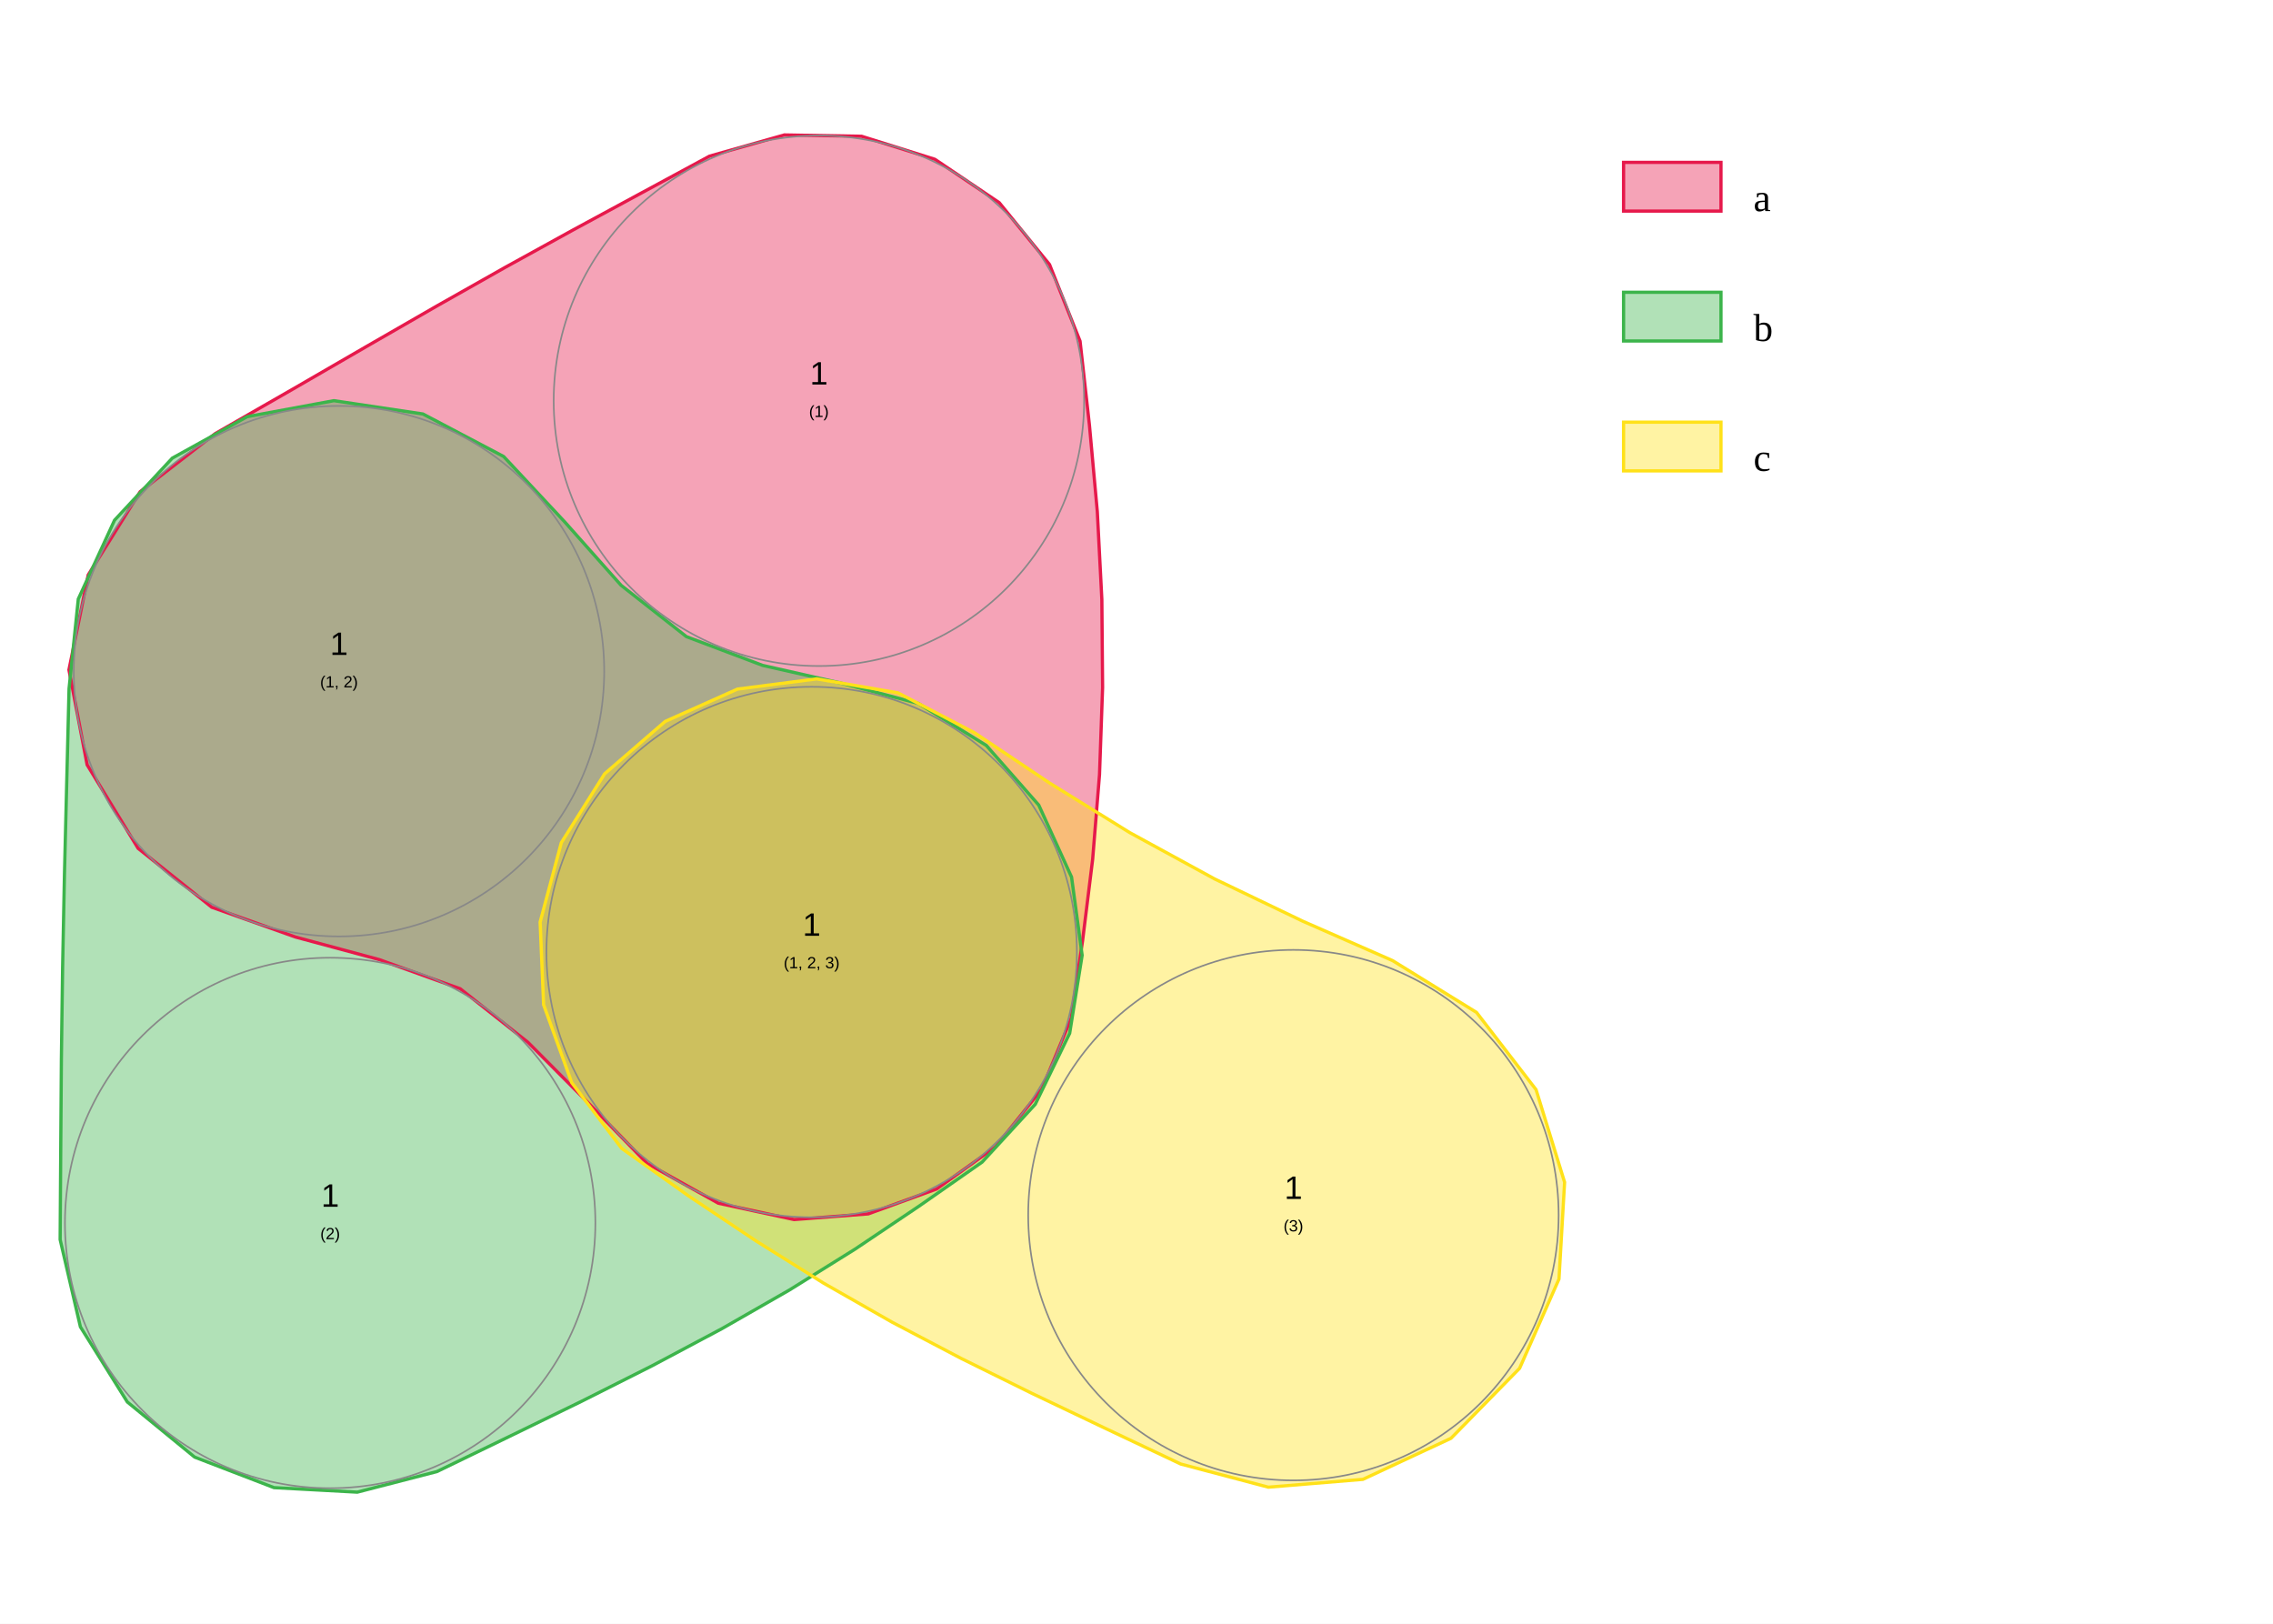
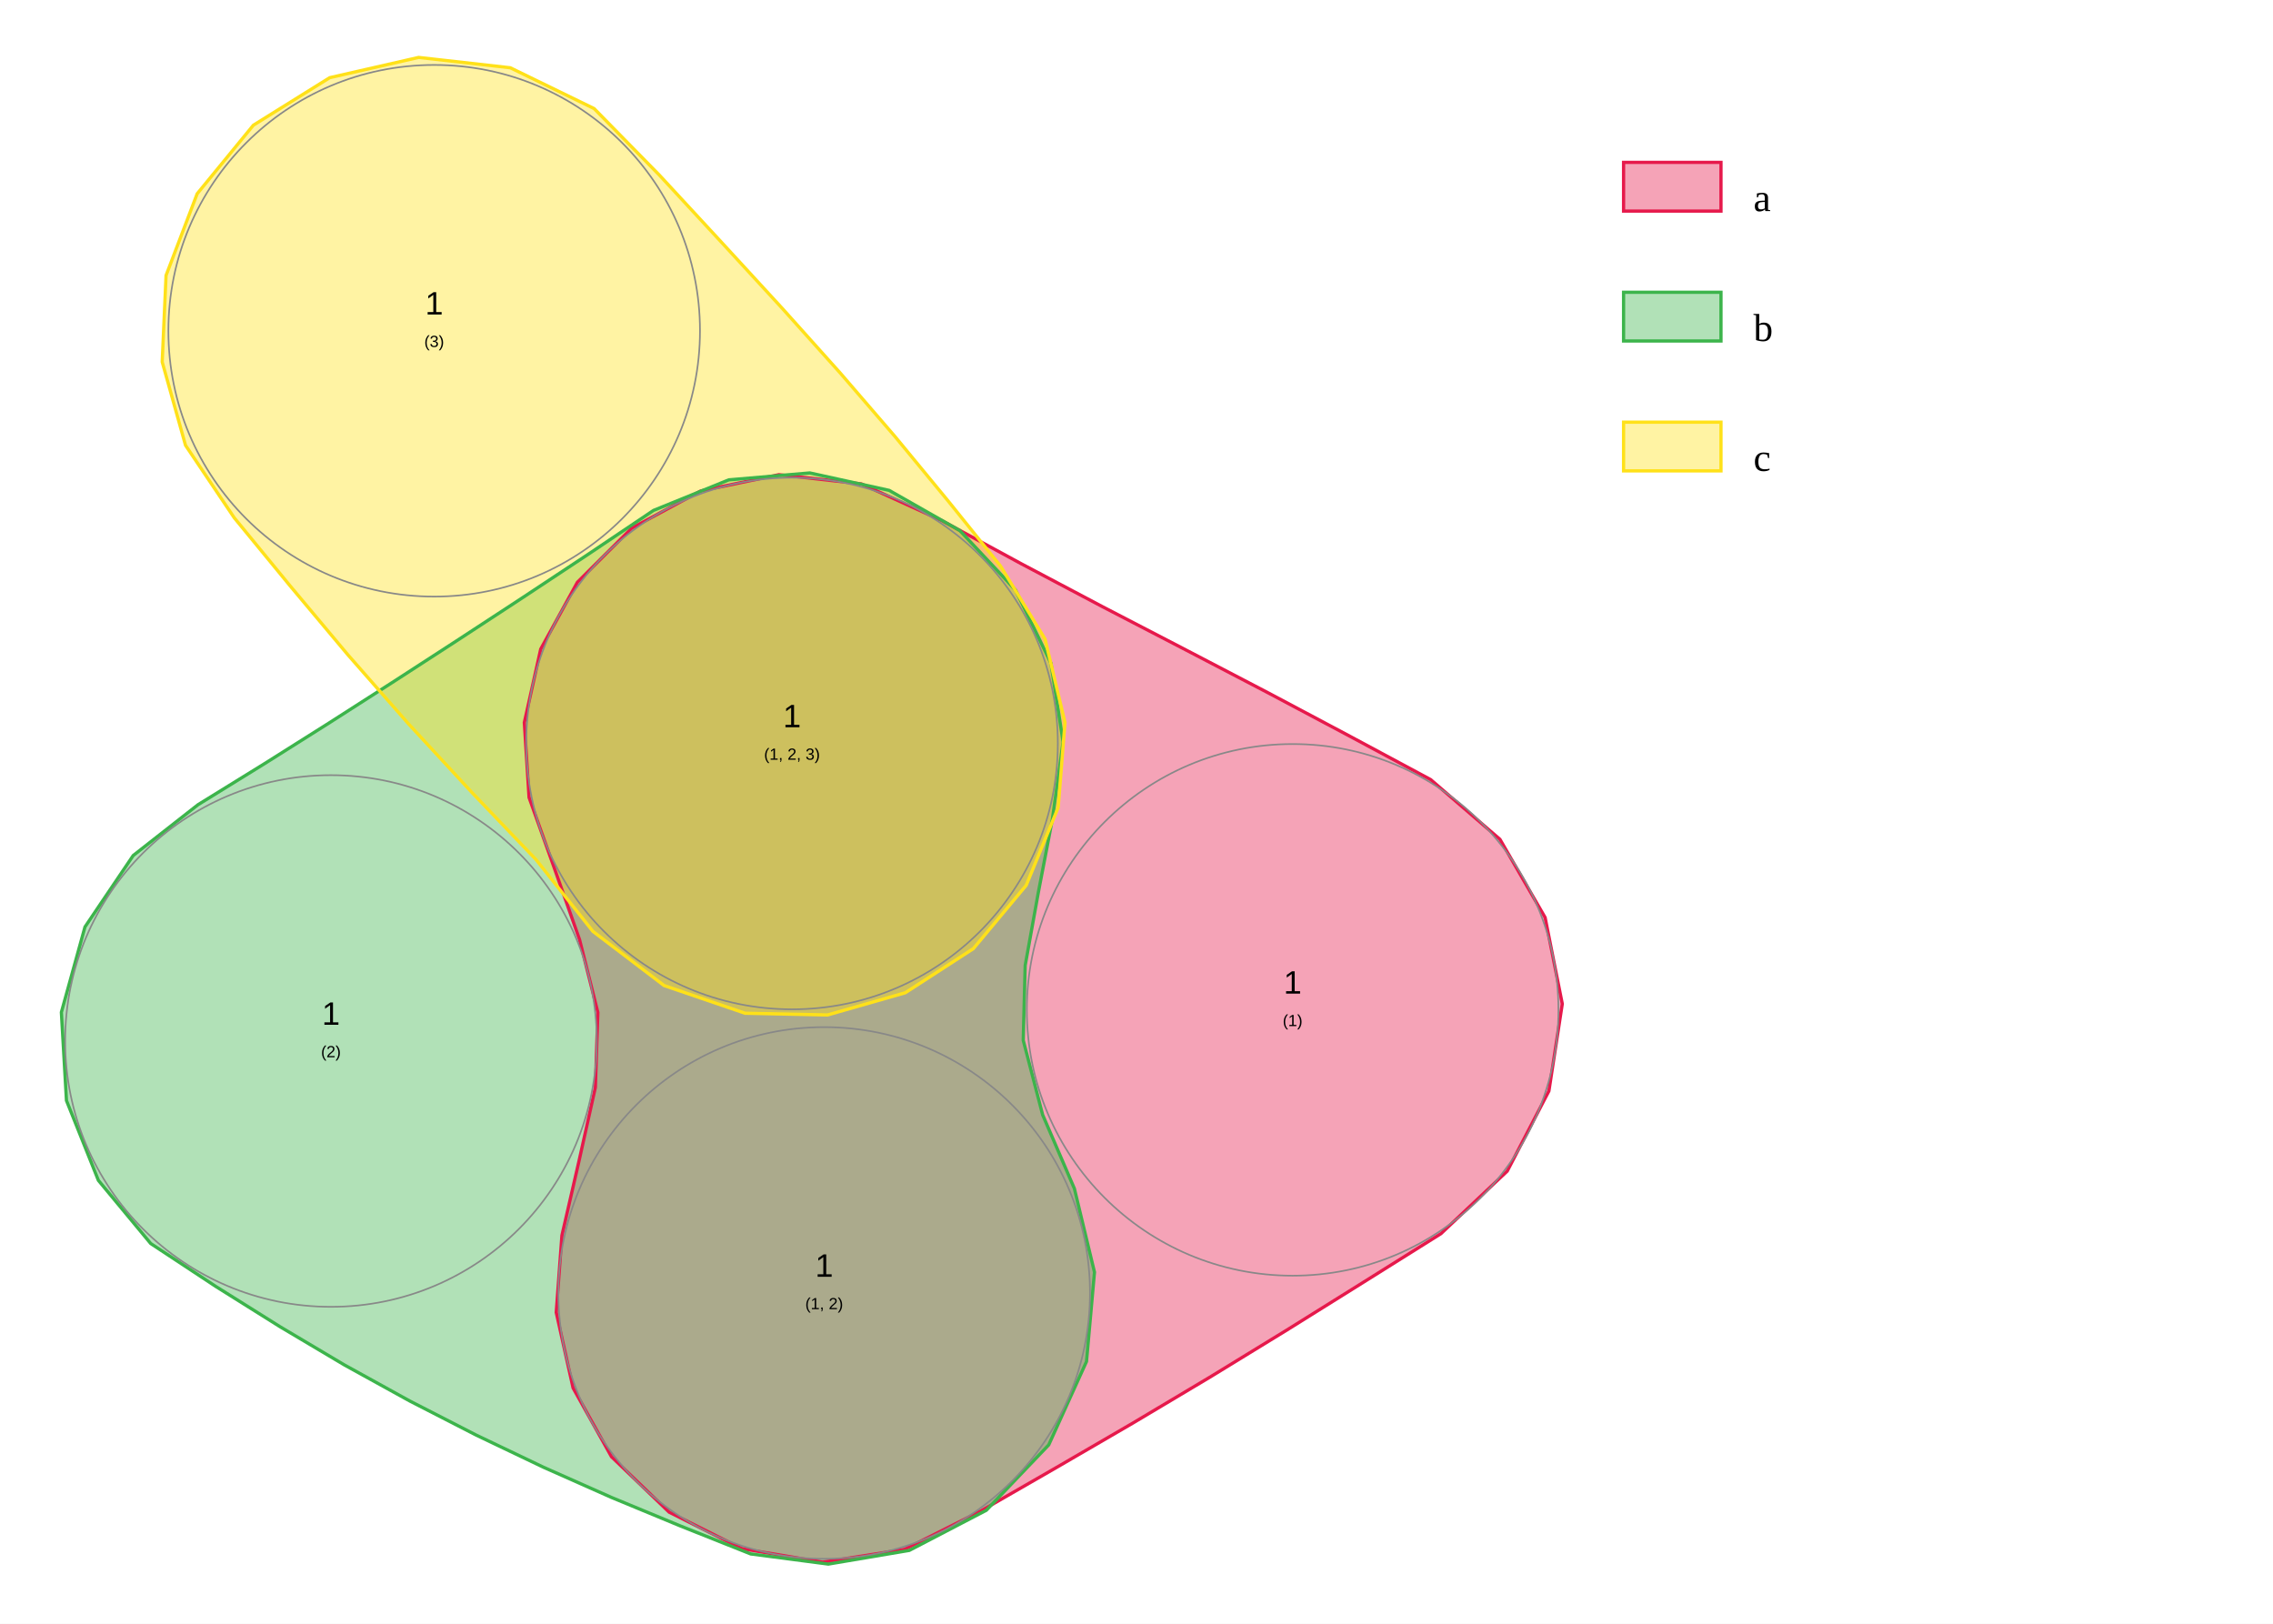
<svg xmlns="http://www.w3.org/2000/svg" xmlns:xlink="http://www.w3.org/1999/xlink" viewBox="0 0 700 500">
  <defs>
    <style type="text/css">
  .borderLine {
	   stroke: none;
	   fill-opacity: 0.4;
  }
  .outLine {
	   stroke-width: 1;
	   fill: none;
  }
  .circle {
	   stroke: #888888;
	   stroke-width: 0.5;
	   fill: none;
    pointer-events: all;
  }
  .spcircle {
	   stroke: #FF2222;
	   stroke-width: 1;
	   fill: none;
    pointer-events: all;
  }
  .tLabel {
	   font-family: Arial;
    pointer-events: none;
	   font-size: 14px;
	   text-anchor: middle;
	   alignment-baseline: central;
  }
  .nLabel {
	   font-family: Arial;
    pointer-events: none;
	   font-size: 10px;
	   text-anchor: middle;
	   alignment-baseline: central;
  }
  .belong {
	   font-family: Arial;
    pointer-events: none;
	   font-size: 5px;
	   text-anchor: middle;
	   alignment-baseline: central;
  }
  .p0{
    stroke: none;
    fill: #e6194b;
  }
  .q0{
    fill: none;
    stroke: #e6194b;
  }
  .p1{
    stroke: none;
    fill: #3cb44b;
  }
  .q1{
    fill: none;
    stroke: #3cb44b;
  }
  .p2{
    stroke: none;
    fill: #ffe119;
  }
  .q2{
    fill: none;
    stroke: #ffe119;
  }

</style>
    <symbol id="bl0">
-       <path d="M 339.56 211.71 L 339.33 184.58 L 337.93 157.52 L 335.51 130.94 L 332.62 105.05 L 323.22 81.45 L 307.73 62.41 L 287.91 49.05 L 265.34 41.96 L 241.55 41.55 L 218.51 48.08 L 197.52 59.43 L 176.51 70.80 L 155.59 82.32 L 134.55 94.21 L 112.90 106.67 L 90.23 119.79 L 66.33 133.49 L 43.18 151.38 L 27.16 177.04 L 21.23 206.27 L 26.83 235.51 L 42.54 261.25 L 65.20 279.36 L 90.99 288.54 L 116.78 295.49 L 141.73 304.47 L 162.58 320.95 L 181.18 339.63 L 199.31 358.28 L 221.23 370.51 L 244.55 375.54 L 267.39 373.79 L 288.46 366.12 L 306.60 353.13 L 320.82 335.39 L 329.86 313.69 L 333.40 289.65 L 336.50 264.58 L 338.61 238.51 Z" />
+       <path d="M 481.13 309.12 L 475.84 282.53 L 461.93 258.45 L 440.59 240.06 L 415.80 226.76 L 390.65 213.40 L 365.18 200.12 L 339.61 186.86 L 314.37 173.52 L 289.89 160.23 L 265.29 149.01 L 239.88 146.17 L 215.78 151.19 L 194.56 162.62 L 177.82 179.29 L 166.52 199.87 L 161.47 222.50 L 162.93 245.57 L 170.77 267.48 L 178.48 289.33 L 184.12 311.75 L 183.35 334.85 L 178.30 357.57 L 173.05 380.44 L 171.30 404.14 L 176.49 427.41 L 188.31 448.57 L 206.07 465.64 L 228.50 476.89 L 253.37 481.04 L 278.56 477.10 L 302.08 465.27 L 325.24 451.95 L 348.81 438.25 L 372.59 424.08 L 396.40 409.50 L 420.13 394.69 L 443.75 379.89 L 464.18 360.62 L 477.01 335.95 Z" />
    </symbol>
    <symbol id="bl1">
-       <path d="M 318.82 340.05 L 329.42 318.19 L 333.26 294.17 L 330.00 270.07 L 319.90 247.91 L 303.75 229.55 L 282.82 216.61 L 258.90 210.33 L 234.85 204.89 L 211.39 196.04 L 191.26 180.22 L 173.82 160.61 L 155.10 140.57 L 130.26 127.48 L 102.82 123.38 L 76.11 128.31 L 53.06 141.07 L 35.27 160.19 L 24.11 184.45 L 21.26 212.09 L 20.56 240.46 L 19.85 269.26 L 19.28 297.99 L 18.90 326.32 L 18.70 354.20 L 18.52 381.71 L 24.76 408.58 L 39.21 431.71 L 59.94 448.69 L 84.38 458.09 L 110.02 459.48 L 134.54 453.15 L 156.89 442.32 L 179.07 431.52 L 200.93 420.51 L 222.33 409.13 L 243.12 397.23 L 263.29 384.67 L 282.96 371.46 L 302.46 357.85 Z" />
+       <path d="M 295.60 163.38 L 273.83 151.00 L 249.39 145.63 L 224.44 147.76 L 201.26 157.17 L 180.81 170.90 L 160.50 184.33 L 140.48 197.42 L 120.76 210.19 L 101.18 222.73 L 81.39 235.20 L 60.97 247.80 L 41.02 263.44 L 26.17 285.43 L 18.90 311.71 L 20.47 338.90 L 30.30 363.48 L 46.41 382.92 L 66.52 396.18 L 86.29 408.57 L 106.10 420.33 L 126.21 431.42 L 146.65 441.91 L 167.37 451.81 L 188.34 461.12 L 209.58 469.91 L 231.19 478.51 L 255.09 481.63 L 280.03 477.42 L 303.74 465.07 L 322.97 444.93 L 334.60 419.26 L 337.06 391.74 L 330.87 366.00 L 321.10 343.30 L 315.12 320.34 L 315.72 297.29 L 319.76 274.86 L 324.12 252.13 L 327.40 228.46 L 323.65 204.19 L 312.75 181.70 Z" />
    </symbol>
    <symbol id="bl2">
-       <path d="M 454.71 311.75 L 428.85 295.79 L 401.24 283.68 L 374.04 270.64 L 347.89 256.37 L 323.23 241.12 L 300.17 225.67 L 276.52 213.34 L 251.51 209.05 L 227.13 212.19 L 204.85 222.15 L 186.20 238.28 L 172.87 259.48 L 166.34 283.94 L 167.41 309.38 L 176.06 333.36 L 191.45 353.62 L 212.06 368.27 L 232.82 382.12 L 253.70 395.16 L 274.80 407.18 L 296.10 418.35 L 317.76 429.04 L 340.13 439.71 L 363.63 450.82 L 390.60 457.95 L 419.71 455.54 L 446.86 442.89 L 467.98 421.35 L 480.11 393.86 L 481.84 364.05 L 473.05 335.54 Z" />
+       <path d="M 278.80 305.70 L 299.75 292.12 L 316.03 272.62 L 325.88 248.67 L 327.98 222.49 L 321.85 196.80 L 308.13 174.31 L 291.94 154.20 L 275.60 134.39 L 258.67 114.76 L 240.90 94.95 L 222.27 74.69 L 203.09 53.95 L 182.96 33.43 L 157.16 20.87 L 128.92 17.68 L 101.54 23.92 L 78.02 38.56 L 60.72 59.66 L 51.14 84.81 L 49.95 111.44 L 57.13 137.12 L 72.15 159.46 L 89.33 180.39 L 107.10 201.59 L 125.75 222.84 L 145.23 243.92 L 165.06 264.69 L 182.59 286.80 L 204.50 303.47 L 229.45 312.01 L 254.85 312.54 Z" />
    </symbol>
  </defs>
  <rect width="700" height="500" style="fill:#fff;stroke-width:0" />
  <use class="p0 borderLine" xlink:href="#bl0" />
  <use class="p1 borderLine" xlink:href="#bl1" />
  <use class="p2 borderLine" xlink:href="#bl2" />
  <use class="q0 outLine" xlink:href="#bl0" />
  <use class="q1 outLine" xlink:href="#bl1" />
  <use class="q2 outLine" xlink:href="#bl2" />
-   <circle class="circle" cx="252.193" cy="123.41" r="81.677" />
-   <text class="tLabel" x="252.19" y="103.41" />
-   <text class="nLabel" x="252.19" y="118.41">1</text>
-   <text class="belong" x="252.19" y="128.41">(1)</text>
-   <circle class="circle" cx="104.398" cy="206.676" r="81.677" />
-   <text class="tLabel" x="104.40" y="186.68" />
-   <text class="nLabel" x="104.40" y="201.68">1</text>
-   <text class="belong" x="104.40" y="211.68">(1, 2)</text>
-   <circle class="circle" cx="249.957" cy="293.164" r="81.677" />
-   <text class="tLabel" x="249.96" y="273.16" />
-   <text class="nLabel" x="249.96" y="288.16">1</text>
-   <text class="belong" x="249.96" y="298.16">(1, 2, 3)</text>
-   <circle class="circle" cx="101.677" cy="376.59" r="81.677" />
-   <text class="tLabel" x="101.68" y="356.59" />
-   <text class="nLabel" x="101.68" y="371.59">1</text>
-   <text class="belong" x="101.68" y="381.59">(2)</text>
-   <circle class="circle" cx="398.323" cy="374.179" r="81.677" />
-   <text class="tLabel" x="398.32" y="354.18" />
-   <text class="nLabel" x="398.32" y="369.18">1</text>
-   <text class="belong" x="398.32" y="379.18">(3)</text>
+   <circle class="circle" cx="398.082" cy="310.97" r="81.855" />
+   <text class="tLabel" x="398.08" y="290.97" />
+   <text class="nLabel" x="398.08" y="305.97">1</text>
+   <text class="belong" x="398.08" y="315.97">(1)</text>
+   <circle class="circle" cx="253.819" cy="398.145" r="81.855" />
+   <text class="tLabel" x="253.82" y="378.15" />
+   <text class="nLabel" x="253.82" y="393.15">1</text>
+   <text class="belong" x="253.82" y="403.15">(1, 2)</text>
+   <circle class="circle" cx="243.913" cy="228.946" r="81.855" />
+   <text class="tLabel" x="243.91" y="208.95" />
+   <text class="nLabel" x="243.91" y="223.95">1</text>
+   <text class="belong" x="243.91" y="233.95">(1, 2, 3)</text>
+   <circle class="circle" cx="101.918" cy="320.557" r="81.855" />
+   <text class="tLabel" x="101.92" y="300.56" />
+   <text class="nLabel" x="101.92" y="315.56">1</text>
+   <text class="belong" x="101.92" y="325.56">(2)</text>
+   <circle class="circle" cx="133.712" cy="101.855" r="81.855" />
+   <text class="tLabel" x="133.71" y="81.85" />
+   <text class="nLabel" x="133.71" y="96.85">1</text>
+   <text class="belong" x="133.71" y="106.85">(3)</text>
  <rect class="p0 borderLine" x="500.00" y="50.00" width="30.00" height="15.00" />
  <rect class="q0" x="500.00" y="50.00" width="30.00" height="15.00" />
  <text class="legend" x="540.00" y="65.00">a</text>
  <rect class="p1 borderLine" x="500.00" y="90.00" width="30.00" height="15.00" />
  <rect class="q1" x="500.00" y="90.00" width="30.00" height="15.00" />
  <text class="legend" x="540.00" y="105.00">b</text>
  <rect class="p2 borderLine" x="500.00" y="130.00" width="30.00" height="15.00" />
  <rect class="q2" x="500.00" y="130.00" width="30.00" height="15.00" />
  <text class="legend" x="540.00" y="145.00">c</text>
</svg>
